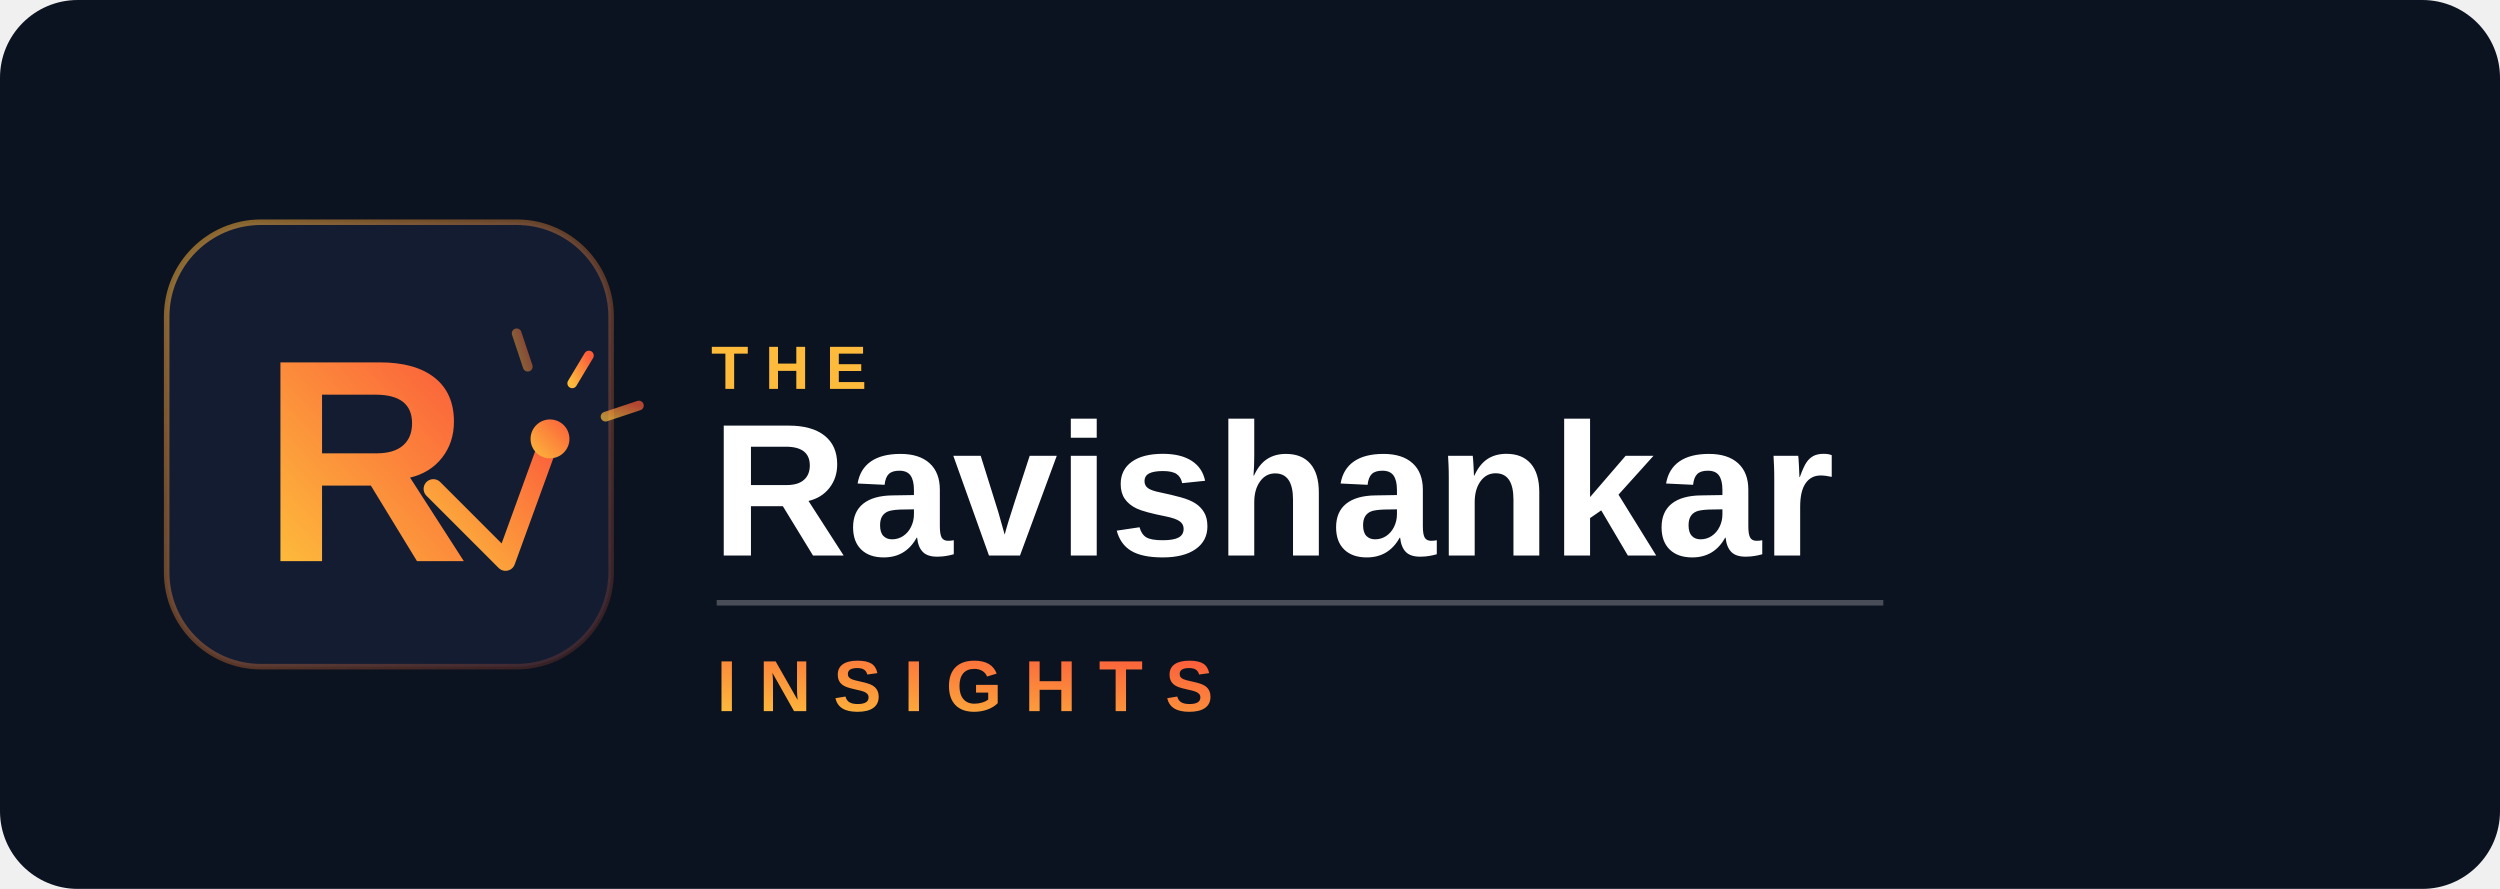
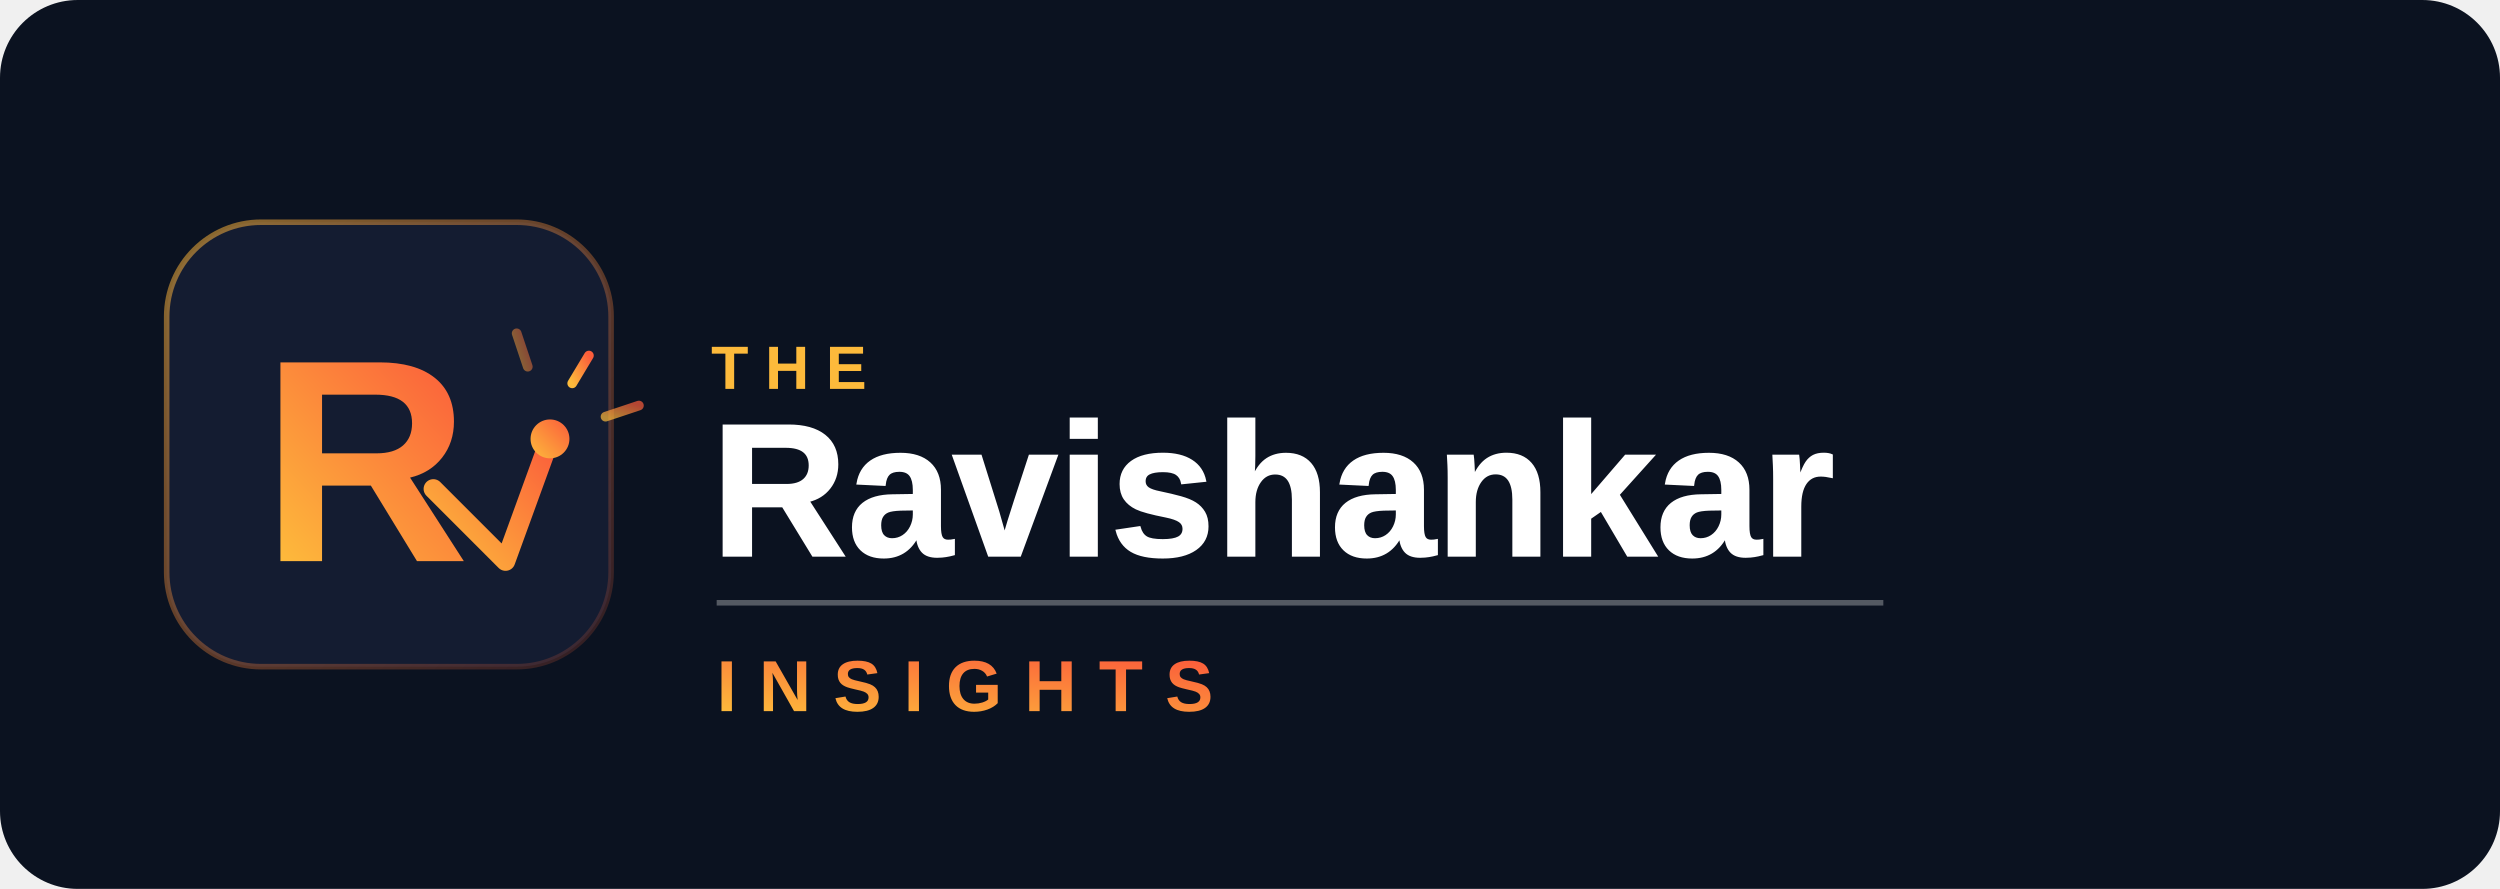
<svg xmlns="http://www.w3.org/2000/svg" width="900" height="320" viewBox="0 0 900 320">
  <defs>
    <linearGradient id="spark" x1="0%" y1="100%" x2="100%" y2="0%">
      <stop offset="0%" stop-color="#FDBA3B" />
      <stop offset="100%" stop-color="#FB5D3B" />
    </linearGradient>
    <linearGradient id="badgeStroke" x1="0%" y1="0%" x2="100%" y2="100%">
      <stop offset="0%" stop-color="#FDBA3B" stop-opacity="0.55" />
      <stop offset="100%" stop-color="#FB5D3B" stop-opacity="0.15" />
    </linearGradient>
  </defs>
  <rect width="900" height="320" rx="28" fill="#0B1220" />
  <g transform="translate(60,80)">
    <rect x="0" y="0" width="160" height="160" rx="34" fill="#141C31" stroke="url(#badgeStroke)" stroke-width="2" />
    <text x="34" y="122" font-family="Arial, Helvetica, sans-serif" font-weight="900" font-size="104" fill="url(#spark)">R</text>
    <path d="M 96 96 L 122 122 L 138 78" stroke="url(#spark)" stroke-width="7" fill="none" stroke-linecap="round" stroke-linejoin="round" />
    <circle cx="138" cy="78" r="7" fill="url(#spark)" />
    <line x1="146" y1="58" x2="152" y2="48" stroke="url(#spark)" stroke-width="3.5" stroke-linecap="round" />
    <line x1="158" y1="70" x2="170" y2="66" stroke="url(#spark)" stroke-width="3.5" stroke-linecap="round" opacity="0.7" />
    <line x1="130" y1="52" x2="126" y2="40" stroke="url(#spark)" stroke-width="3.5" stroke-linecap="round" opacity="0.5" />
  </g>
  <g transform="translate(256,0)">
    <text x="0" y="140" font-family="Arial, Helvetica, sans-serif" font-weight="700" font-size="22" fill="#FDBA3B" letter-spacing="6">THE</text>
-     <text x="0" y="200" font-family="Arial, Helvetica, sans-serif" font-weight="900" font-size="68" fill="#FFFFFF">Ravishankar</text>
-     <rect x="2" y="216" width="420" height="2" fill="#FFFFFF" opacity="0.25" />
+     <text x="0" y="200" font-family="Arial, Helvetica, sans-serif" font-weight="900" font-size="68" fill="#FFFFFF" stroke="#FFFFFF" stroke-width="0.8">Ravishankar</text>
+     <rect x="2" y="216" width="420" height="2" fill="#FFFFFF" opacity="0.3" />
    <text x="2" y="256" font-family="Arial, Helvetica, sans-serif" font-weight="700" font-size="26" fill="url(#spark)" letter-spacing="8">INSIGHTS</text>
  </g>
</svg>
